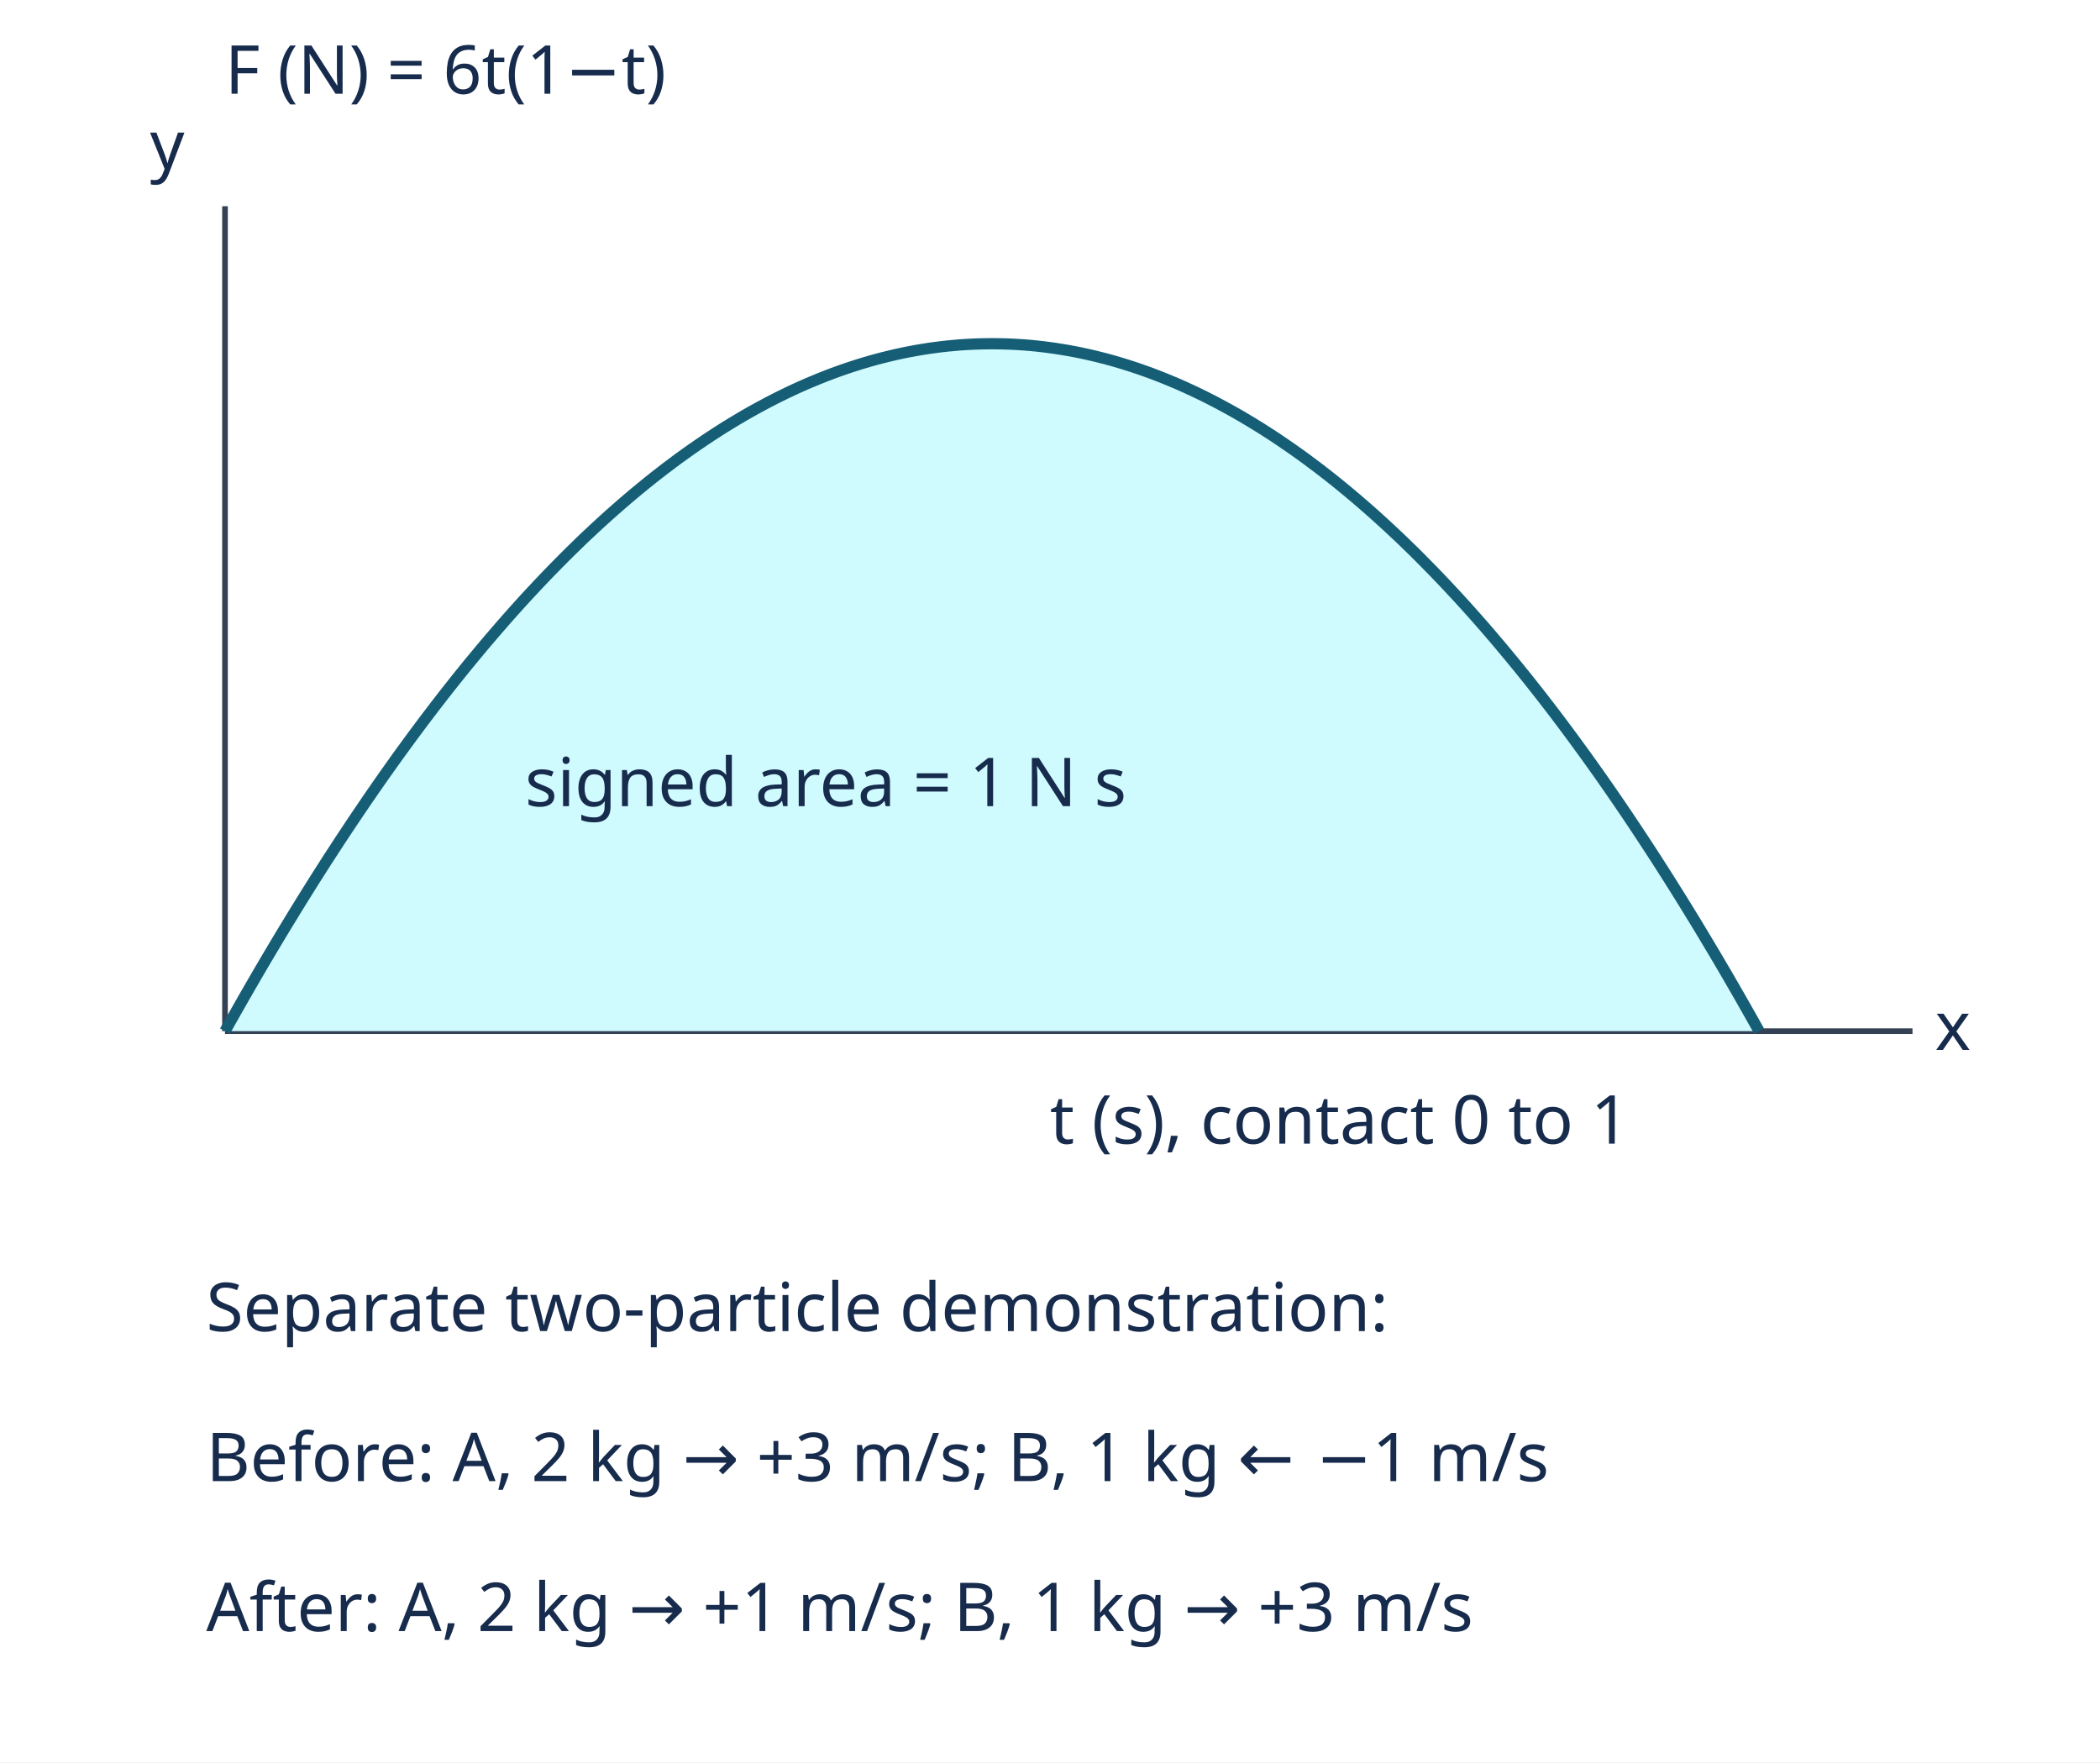
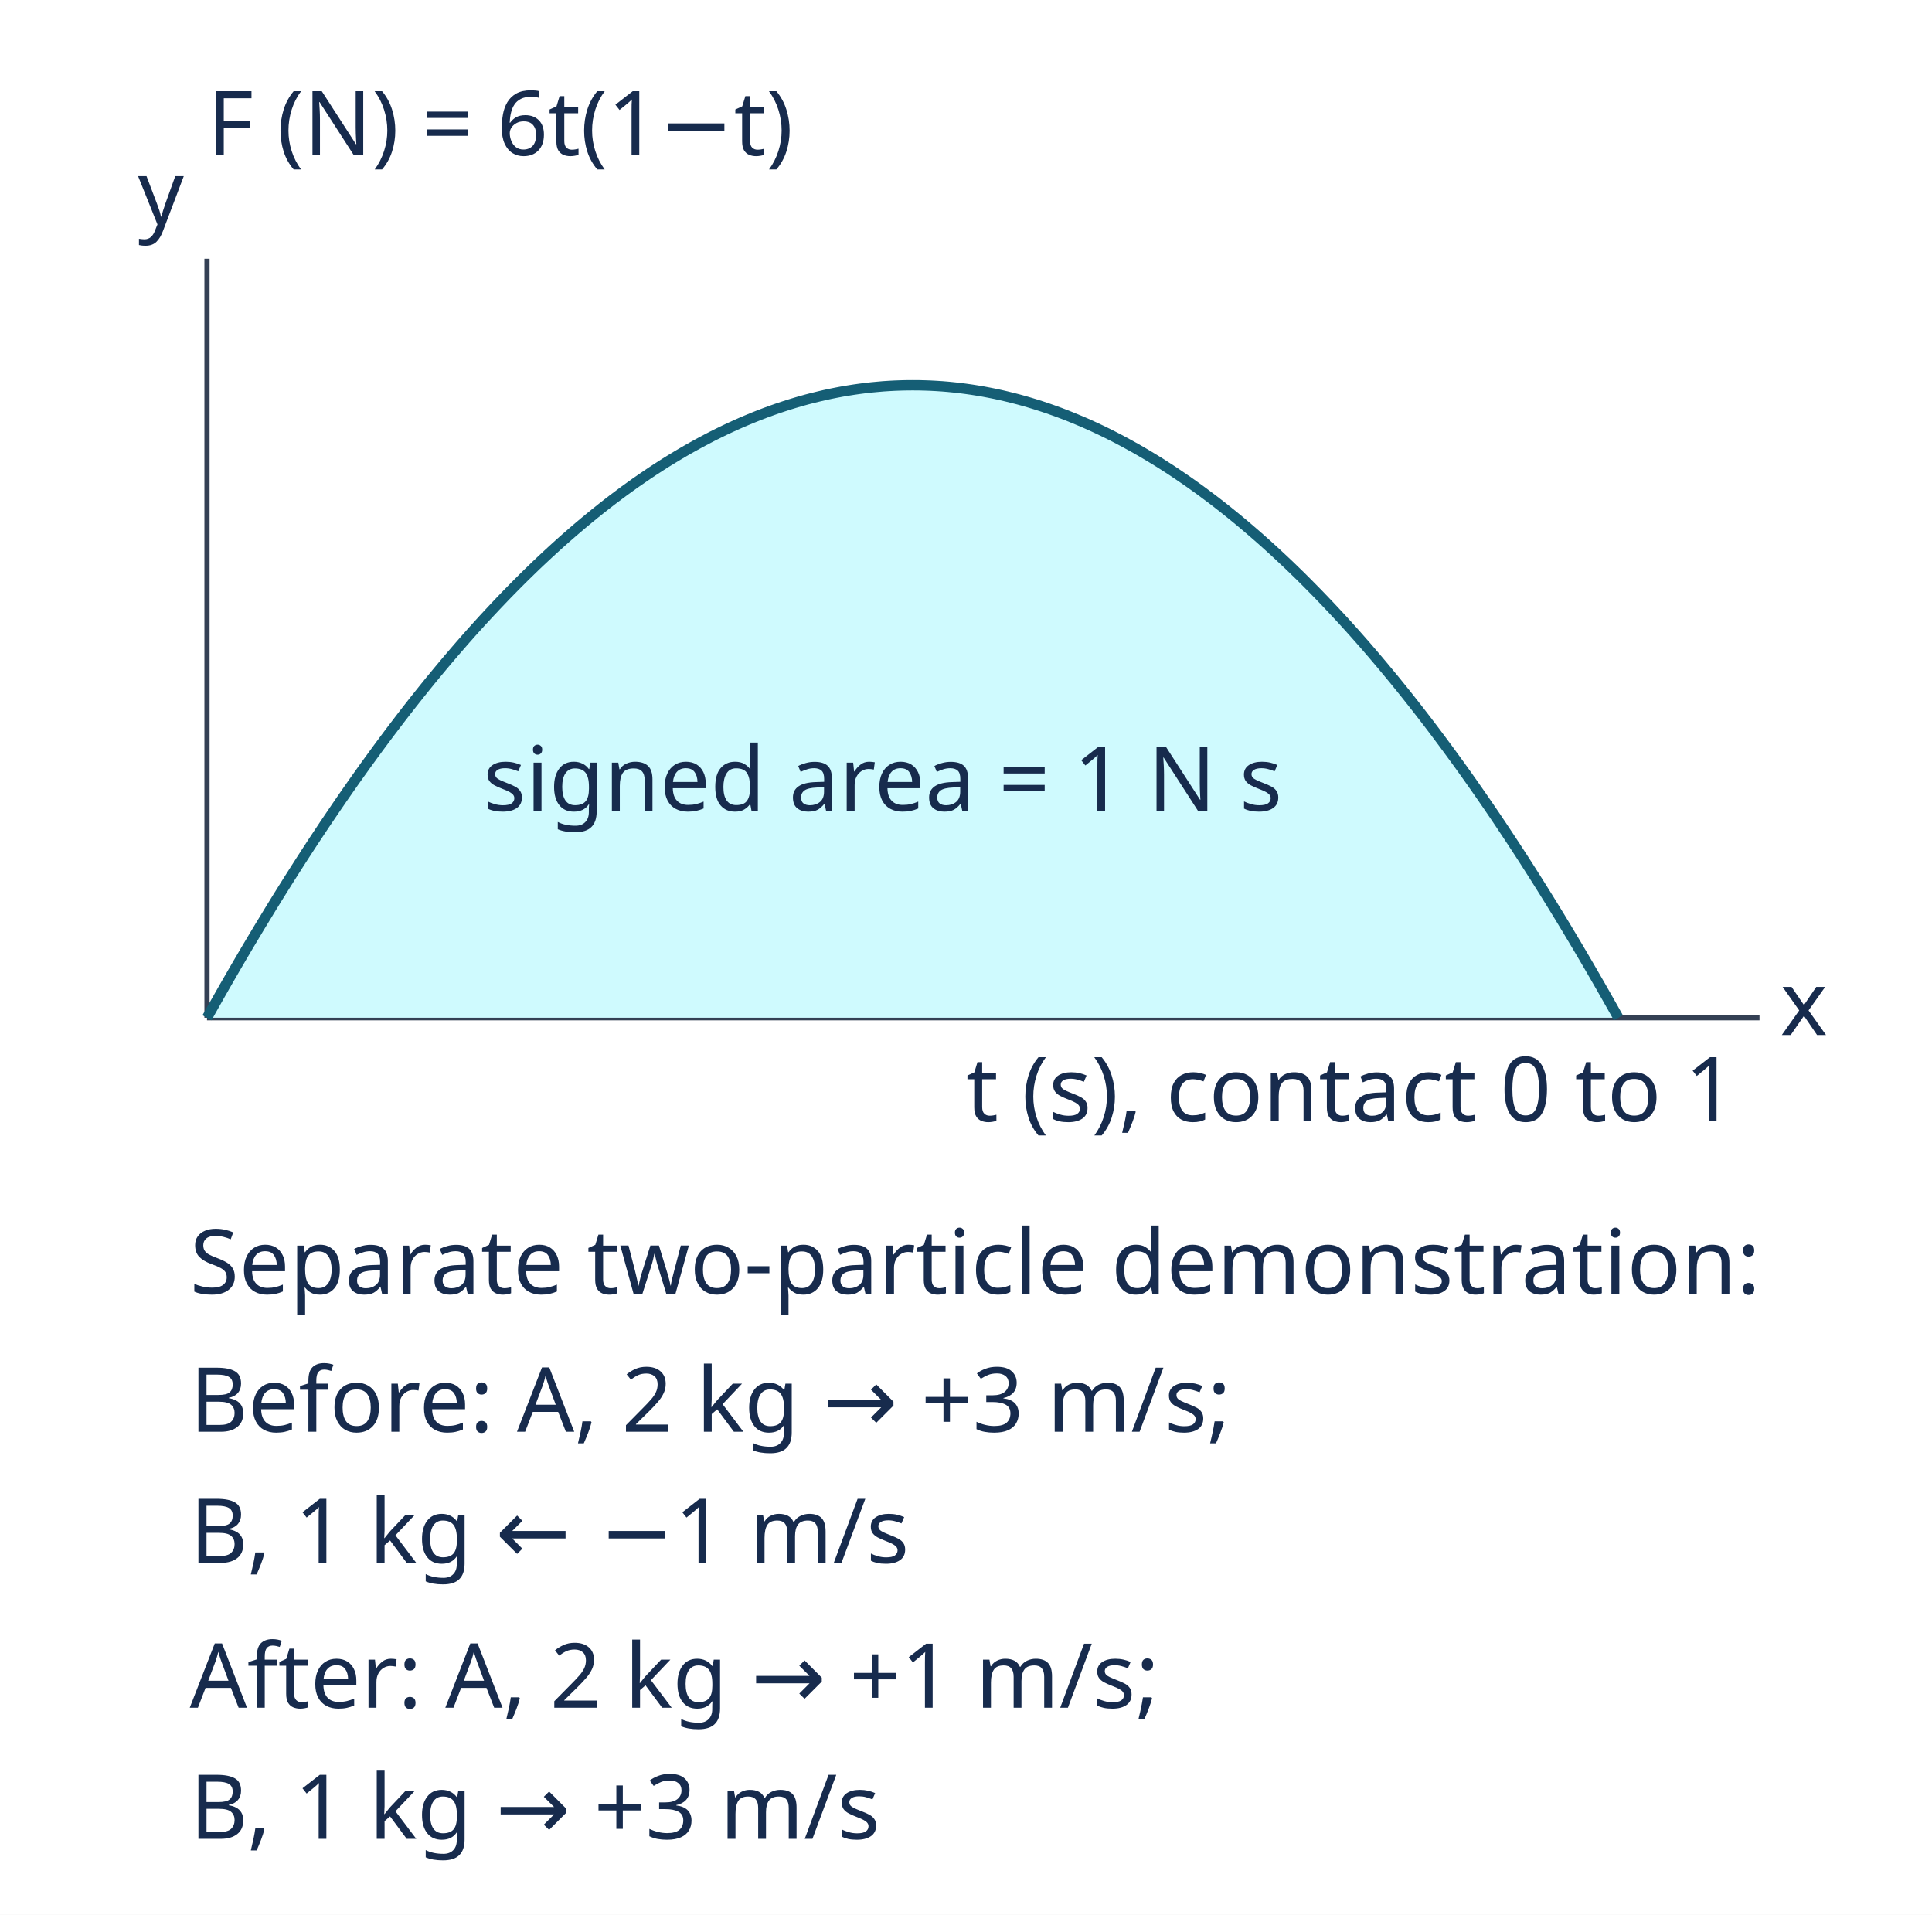
- <svg xmlns="http://www.w3.org/2000/svg" viewBox="0 0 560 470" role="img" aria-labelledby="title desc">
-   <style>text{font:18px sans-serif;fill:#172b4d}.axis{stroke:#344054;stroke-width:1.5}.curve{fill:none;stroke:#155e75;stroke-width:3}.guide{fill:none;stroke:#8a4711;stroke-width:2;stroke-dasharray:7 5}.other{fill:none;stroke:#7c3aed;stroke-width:2.5}.point{fill:#172b4d}.grid{stroke:#d0d5dd;stroke-width:1}</style>
-   <rect width="100%" height="100%" fill="white" />
+ <svg xmlns="http://www.w3.org/2000/svg" viewBox="0 -20 560 555" role="img" aria-labelledby="title desc">
+   <style>text{font:26px sans-serif;fill:#172b4d}.axis{stroke:#344054;stroke-width:1.5}.curve{fill:none;stroke:#155e75;stroke-width:3}.guide{fill:none;stroke:#8a4711;stroke-width:2;stroke-dasharray:7 5}.other{fill:none;stroke:#7c3aed;stroke-width:2.5}.point{fill:#172b4d}.grid{stroke:#d0d5dd;stroke-width:1}</style>
+   <rect x="0" y="-20" width="560" height="555" fill="white" />
  <path class="axis" d="M60.00,275.00 L510.00,275.00" />
  <path class="axis" d="M60.00,275.00 L60.00,55.00" />
  <text x="516.00" y="280.00">x</text>
  <text x="40.00" y="45.00">y</text>
  <polygon fill="#cffafe" points="60.00,275.00 60.00,275.00 64.09,267.74 68.18,260.63 72.27,253.66 76.36,246.84 80.45,240.17 84.55,233.64 88.64,227.26 92.73,221.03 96.82,214.94 100.91,209.00 105.00,203.21 109.09,197.56 113.18,192.06 117.27,186.71 121.36,181.50 125.45,176.44 129.55,171.53 133.64,166.76 137.73,162.14 141.82,157.67 145.91,153.34 150.00,149.16 154.09,145.13 158.18,141.24 162.27,137.50 166.36,133.91 170.45,130.46 174.55,127.16 178.64,124.01 182.73,121.00 186.82,118.14 190.91,115.43 195.00,112.86 199.09,110.44 203.18,108.17 207.27,106.04 211.36,104.06 215.45,102.23 219.55,100.54 223.64,99.00 227.73,97.61 231.82,96.36 235.91,95.26 240.00,94.31 244.09,93.50 248.18,92.84 252.27,92.33 256.36,91.96 260.45,91.74 264.55,91.67 268.64,91.74 272.73,91.96 276.82,92.33 280.91,92.84 285.00,93.50 289.09,94.31 293.18,95.26 297.27,96.36 301.36,97.61 305.45,99.00 309.55,100.54 313.64,102.23 317.73,104.06 321.82,106.04 325.91,108.17 330.00,110.44 334.09,112.86 338.18,115.43 342.27,118.14 346.36,121.00 350.45,124.01 354.55,127.16 358.64,130.46 362.73,133.91 366.82,137.50 370.91,141.24 375.00,145.13 379.09,149.16 383.18,153.34 387.27,157.67 391.36,162.14 395.45,166.76 399.55,171.53 403.64,176.44 407.73,181.50 411.82,186.71 415.91,192.06 420.00,197.56 424.09,203.21 428.18,209.00 432.27,214.94 436.36,221.03 440.45,227.26 444.55,233.64 448.64,240.17 452.73,246.84 456.82,253.66 460.91,260.63 465.00,267.74 469.09,275.00 469.09,275.00" />
  <polyline class="curve" points="60.00,275.00 61.70,271.96 63.41,268.94 65.11,265.95 66.82,262.98 68.52,260.04 70.23,257.12 71.93,254.23 73.64,251.37 75.34,248.53 77.05,245.72 78.75,242.93 80.45,240.17 82.16,237.43 83.86,234.72 85.57,232.03 87.27,229.37 88.98,226.73 90.68,224.12 92.39,221.54 94.09,218.98 95.80,216.45 97.50,213.94 99.20,211.46 100.91,209.00 102.61,206.57 104.32,204.16 106.02,201.78 107.73,199.43 109.43,197.10 111.14,194.79 112.84,192.51 114.55,190.26 116.25,188.03 117.95,185.83 119.66,183.65 121.36,181.50 123.07,179.37 124.77,177.27 126.48,175.20 128.18,173.15 129.89,171.12 131.59,169.13 133.30,167.15 135.00,165.20 136.70,163.28 138.41,161.38 140.11,159.51 141.82,157.67 143.52,155.85 145.23,154.05 146.93,152.28 148.64,150.54 150.34,148.82 152.05,147.12 153.75,145.46 155.45,143.81 157.16,142.20 158.86,140.61 160.57,139.04 162.27,137.50 163.98,135.98 165.68,134.50 167.39,133.03 169.09,131.59 170.80,130.18 172.50,128.79 174.20,127.43 175.91,126.09 177.61,124.78 179.32,123.50 181.02,122.23 182.73,121.00 184.43,119.79 186.14,118.61 187.84,117.45 189.55,116.31 191.25,115.21 192.95,114.12 194.66,113.07 196.36,112.04 198.07,111.03 199.77,110.05 201.48,109.10 203.18,108.17 204.89,107.26 206.59,106.38 208.30,105.53 210.00,104.70 211.70,103.90 213.41,103.12 215.11,102.37 216.82,101.65 218.52,100.95 220.23,100.27 221.93,99.62 223.64,99.00 225.34,98.40 227.05,97.83 228.75,97.28 230.45,96.76 232.16,96.26 233.86,95.79 235.57,95.35 237.27,94.93 238.98,94.53 240.68,94.16 242.39,93.82 244.09,93.50 245.80,93.21 247.50,92.94 249.20,92.70 250.91,92.48 252.61,92.29 254.32,92.13 256.02,91.98 257.73,91.87 259.43,91.78 261.14,91.72 262.84,91.68 264.55,91.67 266.25,91.68 267.95,91.72 269.66,91.78 271.36,91.87 273.07,91.98 274.77,92.12 276.48,92.29 278.18,92.48 279.89,92.70 281.59,92.94 283.30,93.21 285.00,93.50 286.70,93.82 288.41,94.16 290.11,94.53 291.82,94.93 293.52,95.35 295.23,95.79 296.93,96.26 298.64,96.76 300.34,97.28 302.05,97.83 303.75,98.40 305.45,99.00 307.16,99.62 308.86,100.27 310.57,100.95 312.27,101.65 313.98,102.37 315.68,103.12 317.39,103.90 319.09,104.70 320.80,105.53 322.50,106.38 324.20,107.26 325.91,108.17 327.61,109.10 329.32,110.05 331.02,111.03 332.73,112.04 334.43,113.07 336.14,114.12 337.84,115.21 339.55,116.31 341.25,117.45 342.95,118.61 344.66,119.79 346.36,121.00 348.07,122.23 349.77,123.50 351.48,124.78 353.18,126.09 354.89,127.43 356.59,128.79 358.30,130.18 360.00,131.59 361.70,133.03 363.41,134.50 365.11,135.98 366.82,137.50 368.52,139.04 370.23,140.61 371.93,142.20 373.64,143.81 375.34,145.46 377.05,147.12 378.75,148.82 380.45,150.54 382.16,152.28 383.86,154.05 385.57,155.85 387.27,157.67 388.98,159.51 390.68,161.38 392.39,163.28 394.09,165.20 395.80,167.15 397.50,169.12 399.20,171.12 400.91,173.15 402.61,175.20 404.32,177.27 406.02,179.37 407.73,181.50 409.43,183.65 411.14,185.83 412.84,188.03 414.55,190.26 416.25,192.51 417.95,194.79 419.66,197.10 421.36,199.43 423.07,201.78 424.77,204.16 426.48,206.57 428.18,209.00 429.89,211.46 431.59,213.94 433.30,216.45 435.00,218.98 436.70,221.54 438.41,224.13 440.11,226.73 441.82,229.37 443.52,232.03 445.23,234.72 446.93,237.43 448.64,240.17 450.34,242.93 452.05,245.72 453.75,248.53 455.45,251.37 457.16,254.23 458.86,257.12 460.57,260.04 462.27,262.98 463.98,265.95 465.68,268.94 467.39,271.96 469.09,275.00" />
  <text x="60.00" y="25.00">F (N) = 6t(1−t)</text>
  <text x="280.00" y="305.00">t (s), contact 0 to 1</text>
  <text x="140.00" y="215.00">signed area = 1 N s</text>
  <text x="55.00" y="355.00">Separate two-particle demonstration:</text>
-   <text x="55.00" y="395.00">Before: A, 2 kg → +3 m/s; B, 1 kg ← −1 m/s</text>
-   <text x="55.00" y="435.00">After:   A, 2 kg → +1 m/s; B, 1 kg → +3 m/s</text>
+   <text x="55" y="395">
+     <tspan x="55">Before: A, 2 kg → +3 m/s;</tspan>
+     <tspan x="55" dy="38">B, 1 kg ← −1 m/s</tspan>
+   </text>
+   <text x="55" y="475">
+     <tspan x="55">After:   A, 2 kg → +1 m/s;</tspan>
+     <tspan x="55" dy="38">B, 1 kg → +3 m/s</tspan>
+   </text>
</svg>
